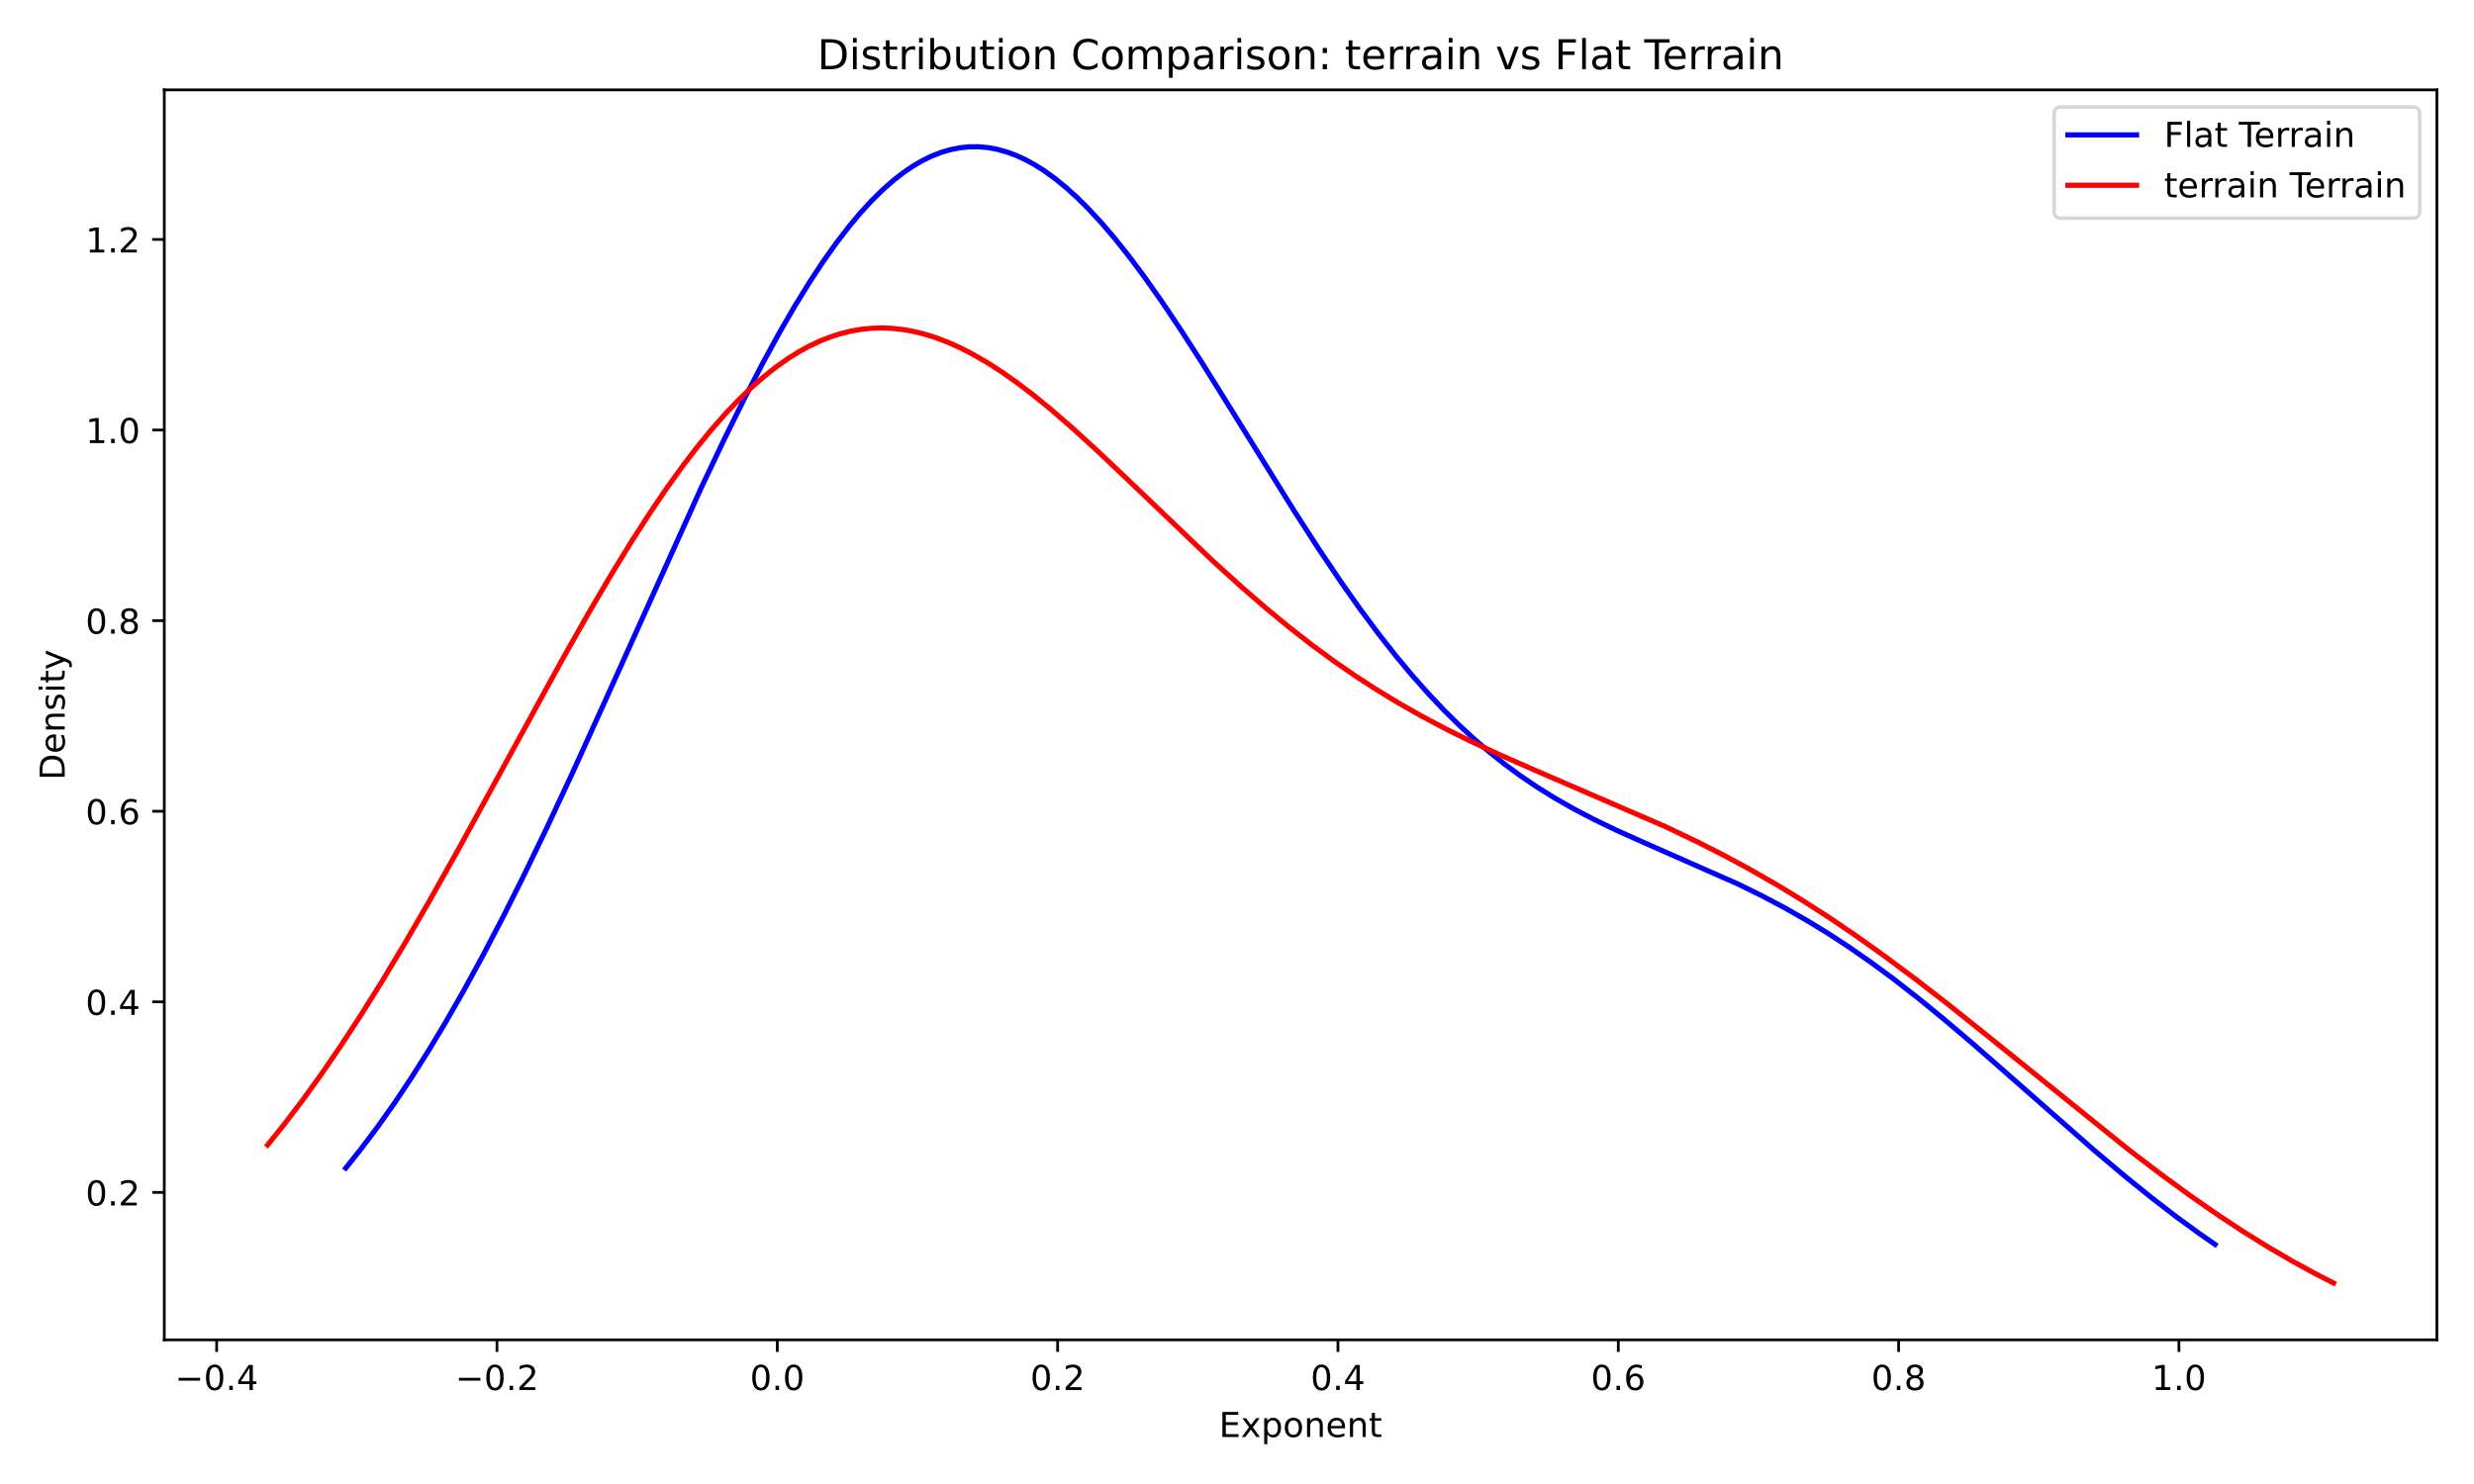
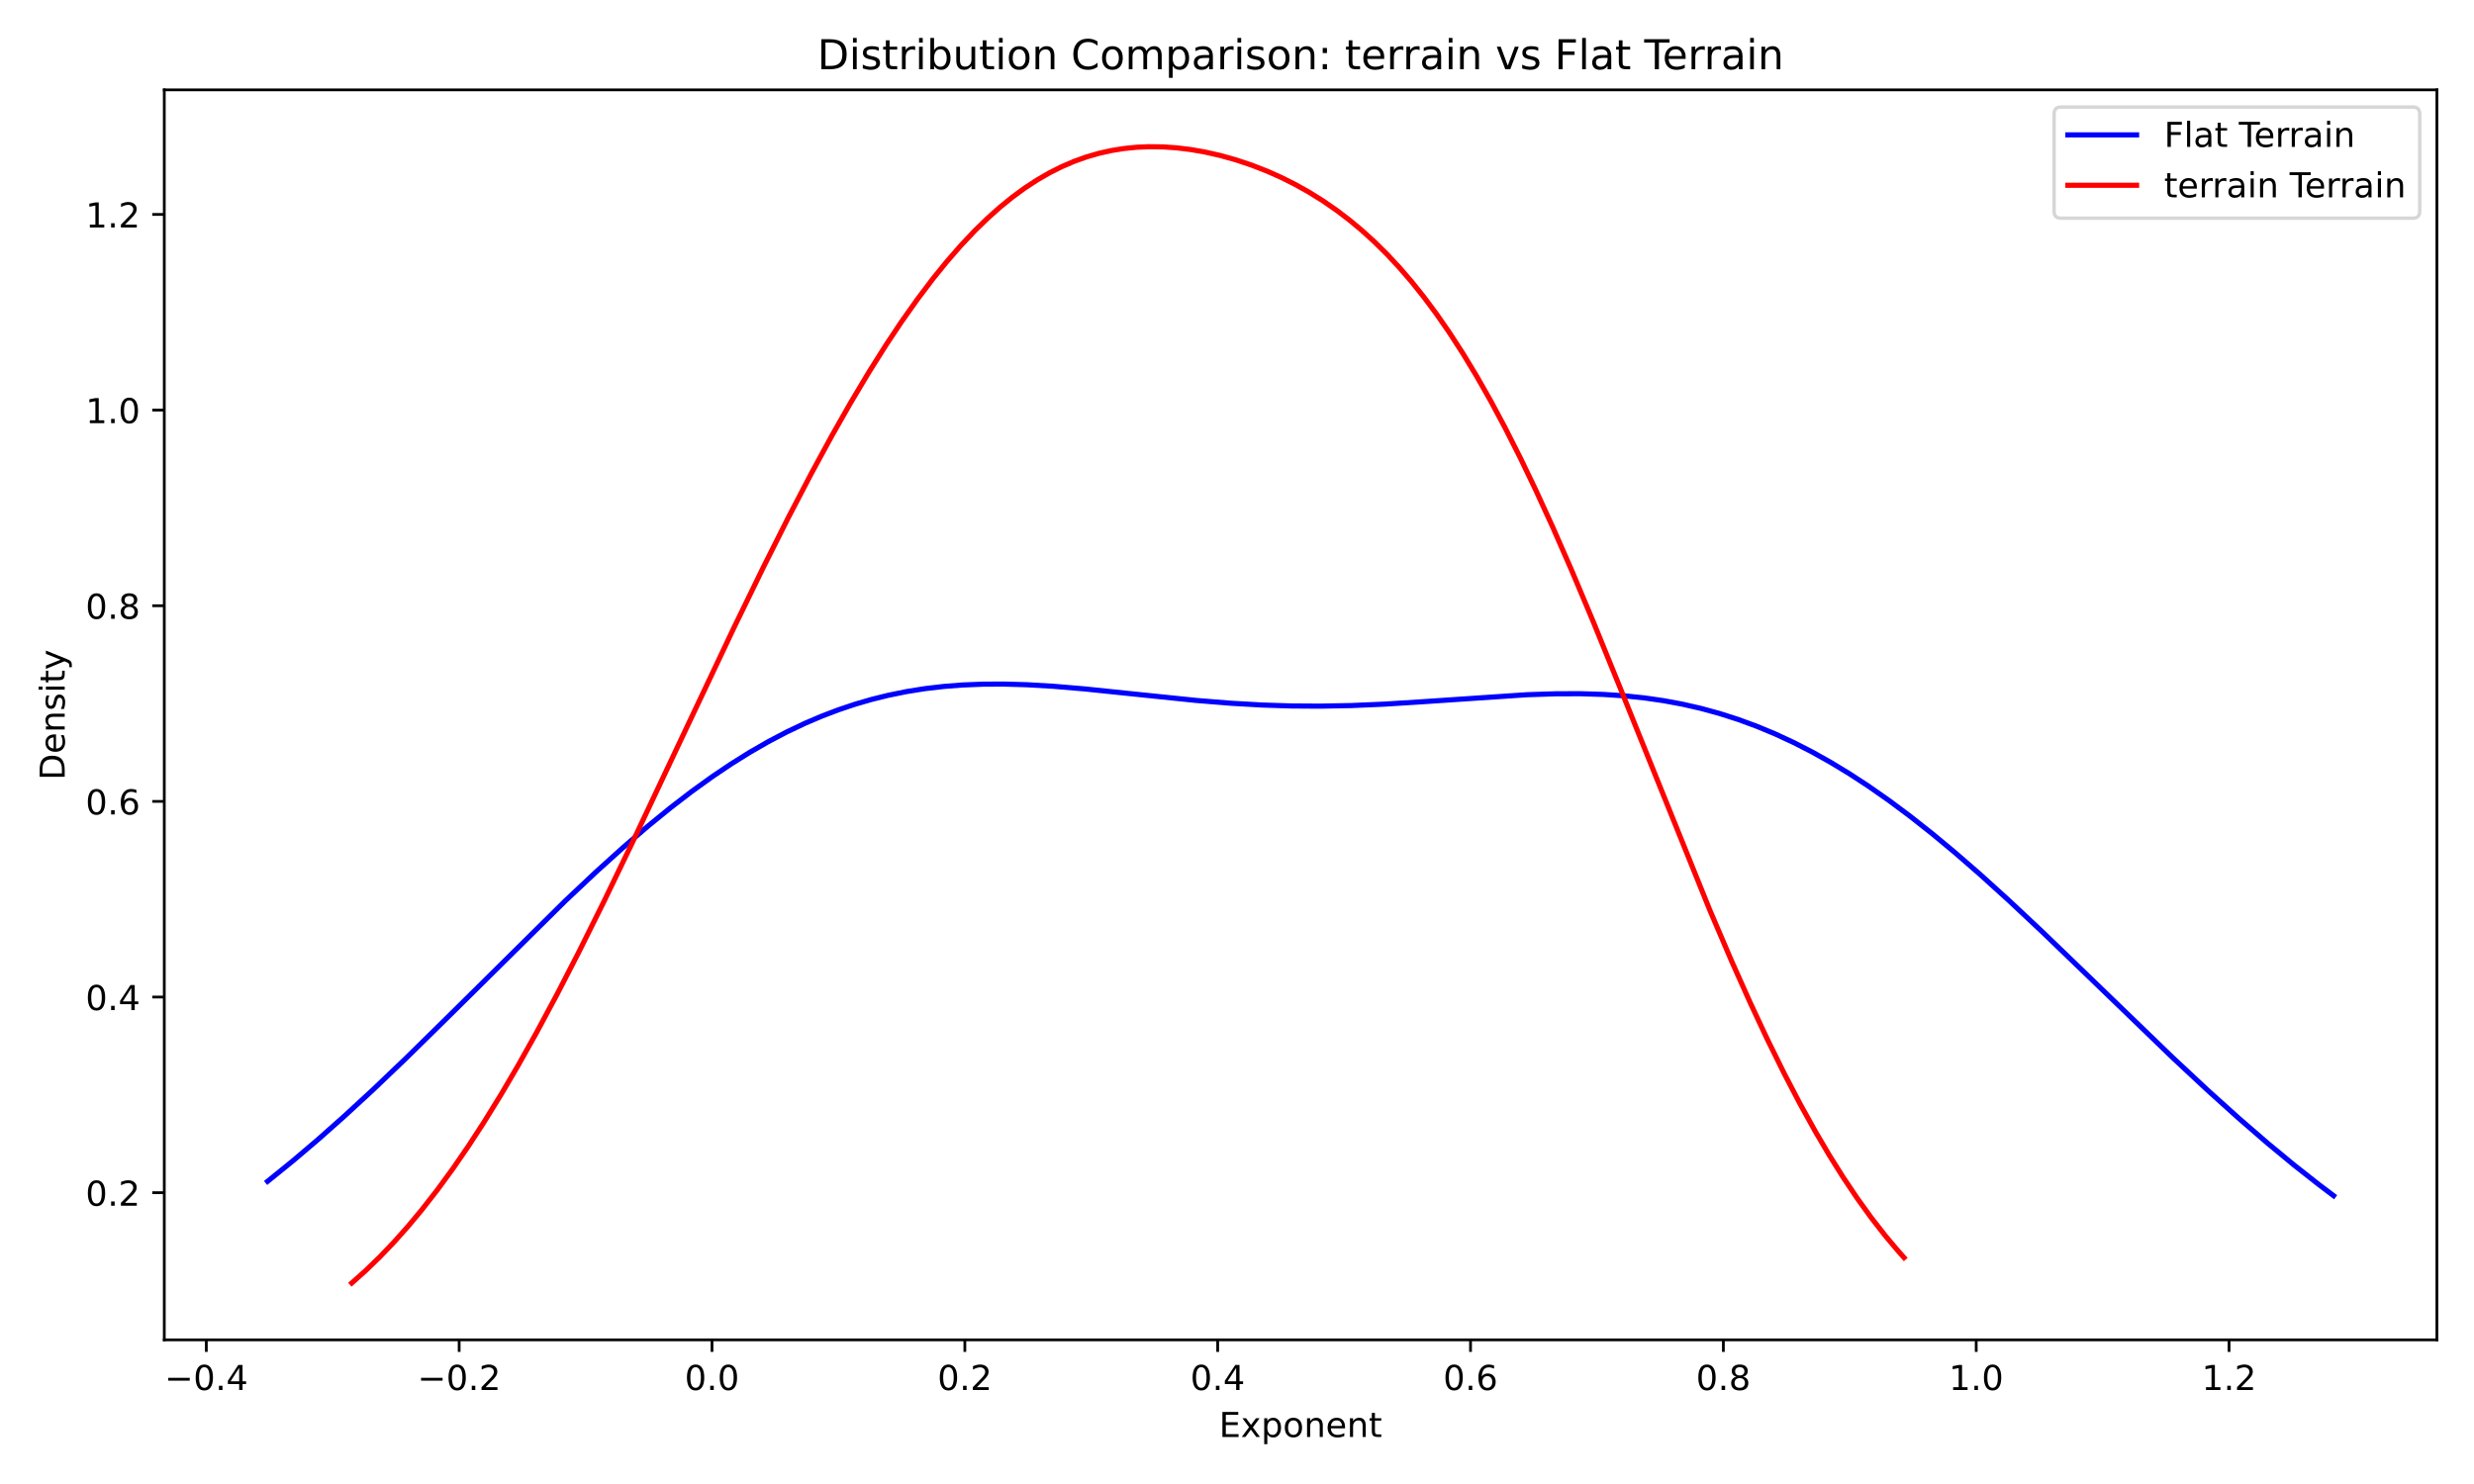
<svg xmlns="http://www.w3.org/2000/svg" xmlns:xlink="http://www.w3.org/1999/xlink" width="720pt" height="432pt" viewBox="0 0 720 432" version="1.1">
  <defs>
    <style type="text/css">*{stroke-linejoin: round; stroke-linecap: butt}</style>
  </defs>
  <g id="figure_1">
    <g id="patch_1">
      <path d="M 0 432  L 720 432  L 720 0  L 0 0  z " style="fill: #ffffff" />
    </g>
    <g id="axes_1">
      <g id="patch_2">
        <path d="M 47.81 390.04  L 709.2 390.04  L 709.2 26.16  L 47.81 26.16  z " style="fill: #ffffff" />
      </g>
      <g id="matplotlib.axis_1">
        <g id="xtick_1">
          <g id="line2d_1">
            <defs>
-               <path id="m0083221ec8" d="M 0 0  L 0 3.5  " style="stroke: #000000; stroke-width: 0.8" />
+               <path id="md94a592070" d="M 0 0  L 0 3.5  " style="stroke: #000000; stroke-width: 0.8" />
            </defs>
            <g>
-               <use xlink:href="#m0083221ec8" x="63.052" y="390.04" style="stroke: #000000; stroke-width: 0.8" />
+               <use xlink:href="#md94a592070" x="60.044" y="390.04" style="stroke: #000000; stroke-width: 0.8" />
            </g>
          </g>
          <g id="text_1">
-             <g transform="translate(50.91066 404.6384) scale(0.1 -0.1)">
+             <g transform="translate(47.90265 404.6384) scale(0.1 -0.1)">
              <defs>
                <path id="DejaVuSans-2212" d="M 678 2272  L 4684 2272  L 4684 1741  L 678 1741  L 678 2272  z " transform="scale(0.015625)" />
                <path id="DejaVuSans-30" d="M 2034 4250  Q 1547 4250 1301 3770  Q 1056 3291 1056 2328  Q 1056 1369 1301 889  Q 1547 409 2034 409  Q 2525 409 2770 889  Q 3016 1369 3016 2328  Q 3016 3291 2770 3770  Q 2525 4250 2034 4250  z M 2034 4750  Q 2819 4750 3233 4129  Q 3647 3509 3647 2328  Q 3647 1150 3233 529  Q 2819 -91 2034 -91  Q 1250 -91 836 529  Q 422 1150 422 2328  Q 422 3509 836 4129  Q 1250 4750 2034 4750  z " transform="scale(0.015625)" />
                <path id="DejaVuSans-2e" d="M 684 794  L 1344 794  L 1344 0  L 684 0  L 684 794  z " transform="scale(0.015625)" />
                <path id="DejaVuSans-34" d="M 2419 4116  L 825 1625  L 2419 1625  L 2419 4116  z M 2253 4666  L 3047 4666  L 3047 1625  L 3713 1625  L 3713 1100  L 3047 1100  L 3047 0  L 2419 0  L 2419 1100  L 313 1100  L 313 1709  L 2253 4666  z " transform="scale(0.015625)" />
              </defs>
              <use xlink:href="#DejaVuSans-2212" />
              <use xlink:href="#DejaVuSans-30" x="83.789" />
              <use xlink:href="#DejaVuSans-2e" x="147.412" />
              <use xlink:href="#DejaVuSans-34" x="179.199" />
            </g>
          </g>
        </g>
        <g id="xtick_2">
          <g id="line2d_2">
            <g>
-               <use xlink:href="#m0083221ec8" x="144.634" y="390.04" style="stroke: #000000; stroke-width: 0.8" />
+               <use xlink:href="#md94a592070" x="133.628" y="390.04" style="stroke: #000000; stroke-width: 0.8" />
            </g>
          </g>
          <g id="text_2">
-             <g transform="translate(132.4929 404.6384) scale(0.1 -0.1)">
+             <g transform="translate(121.4863 404.6384) scale(0.1 -0.1)">
              <defs>
                <path id="DejaVuSans-32" d="M 1228 531  L 3431 531  L 3431 0  L 469 0  L 469 531  Q 828 903 1448 1529  Q 2069 2156 2228 2338  Q 2531 2678 2651 2914  Q 2772 3150 2772 3378  Q 2772 3750 2511 3984  Q 2250 4219 1831 4219  Q 1534 4219 1204 4116  Q 875 4013 500 3803  L 500 4441  Q 881 4594 1212 4672  Q 1544 4750 1819 4750  Q 2544 4750 2975 4387  Q 3406 4025 3406 3419  Q 3406 3131 3298 2873  Q 3191 2616 2906 2266  Q 2828 2175 2409 1742  Q 1991 1309 1228 531  z " transform="scale(0.015625)" />
              </defs>
              <use xlink:href="#DejaVuSans-2212" />
              <use xlink:href="#DejaVuSans-30" x="83.789" />
              <use xlink:href="#DejaVuSans-2e" x="147.412" />
              <use xlink:href="#DejaVuSans-32" x="179.199" />
            </g>
          </g>
        </g>
        <g id="xtick_3">
          <g id="line2d_3">
            <g>
-               <use xlink:href="#m0083221ec8" x="226.217" y="390.04" style="stroke: #000000; stroke-width: 0.8" />
+               <use xlink:href="#md94a592070" x="207.211" y="390.04" style="stroke: #000000; stroke-width: 0.8" />
            </g>
          </g>
          <g id="text_3">
-             <g transform="translate(218.2649 404.6384) scale(0.1 -0.1)">
+             <g transform="translate(199.2597 404.6384) scale(0.1 -0.1)">
              <use xlink:href="#DejaVuSans-30" />
              <use xlink:href="#DejaVuSans-2e" x="63.623" />
              <use xlink:href="#DejaVuSans-30" x="95.41" />
            </g>
          </g>
        </g>
        <g id="xtick_4">
          <g id="line2d_4">
            <g>
-               <use xlink:href="#m0083221ec8" x="307.799" y="390.04" style="stroke: #000000; stroke-width: 0.8" />
+               <use xlink:href="#md94a592070" x="280.795" y="390.04" style="stroke: #000000; stroke-width: 0.8" />
            </g>
          </g>
          <g id="text_4">
-             <g transform="translate(299.8472 404.6384) scale(0.1 -0.1)">
+             <g transform="translate(272.8433 404.6384) scale(0.1 -0.1)">
              <use xlink:href="#DejaVuSans-30" />
              <use xlink:href="#DejaVuSans-2e" x="63.623" />
              <use xlink:href="#DejaVuSans-32" x="95.41" />
            </g>
          </g>
        </g>
        <g id="xtick_5">
          <g id="line2d_5">
            <g>
-               <use xlink:href="#m0083221ec8" x="389.381" y="390.04" style="stroke: #000000; stroke-width: 0.8" />
+               <use xlink:href="#md94a592070" x="354.379" y="390.04" style="stroke: #000000; stroke-width: 0.8" />
            </g>
          </g>
          <g id="text_5">
-             <g transform="translate(381.4294 404.6384) scale(0.1 -0.1)">
+             <g transform="translate(346.427 404.6384) scale(0.1 -0.1)">
              <use xlink:href="#DejaVuSans-30" />
              <use xlink:href="#DejaVuSans-2e" x="63.623" />
              <use xlink:href="#DejaVuSans-34" x="95.41" />
            </g>
          </g>
        </g>
        <g id="xtick_6">
          <g id="line2d_6">
            <g>
-               <use xlink:href="#m0083221ec8" x="470.963" y="390.04" style="stroke: #000000; stroke-width: 0.8" />
+               <use xlink:href="#md94a592070" x="427.962" y="390.04" style="stroke: #000000; stroke-width: 0.8" />
            </g>
          </g>
          <g id="text_6">
-             <g transform="translate(463.0116 404.6384) scale(0.1 -0.1)">
+             <g transform="translate(420.0106 404.6384) scale(0.1 -0.1)">
              <defs>
                <path id="DejaVuSans-36" d="M 2113 2584  Q 1688 2584 1439 2293  Q 1191 2003 1191 1497  Q 1191 994 1439 701  Q 1688 409 2113 409  Q 2538 409 2786 701  Q 3034 994 3034 1497  Q 3034 2003 2786 2293  Q 2538 2584 2113 2584  z M 3366 4563  L 3366 3988  Q 3128 4100 2886 4159  Q 2644 4219 2406 4219  Q 1781 4219 1451 3797  Q 1122 3375 1075 2522  Q 1259 2794 1537 2939  Q 1816 3084 2150 3084  Q 2853 3084 3261 2657  Q 3669 2231 3669 1497  Q 3669 778 3244 343  Q 2819 -91 2113 -91  Q 1303 -91 875 529  Q 447 1150 447 2328  Q 447 3434 972 4092  Q 1497 4750 2381 4750  Q 2619 4750 2861 4703  Q 3103 4656 3366 4563  z " transform="scale(0.015625)" />
              </defs>
              <use xlink:href="#DejaVuSans-30" />
              <use xlink:href="#DejaVuSans-2e" x="63.623" />
              <use xlink:href="#DejaVuSans-36" x="95.41" />
            </g>
          </g>
        </g>
        <g id="xtick_7">
          <g id="line2d_7">
            <g>
-               <use xlink:href="#m0083221ec8" x="552.545" y="390.04" style="stroke: #000000; stroke-width: 0.8" />
+               <use xlink:href="#md94a592070" x="501.546" y="390.04" style="stroke: #000000; stroke-width: 0.8" />
            </g>
          </g>
          <g id="text_7">
-             <g transform="translate(544.5938 404.6384) scale(0.1 -0.1)">
+             <g transform="translate(493.5942 404.6384) scale(0.1 -0.1)">
              <defs>
                <path id="DejaVuSans-38" d="M 2034 2216  Q 1584 2216 1326 1975  Q 1069 1734 1069 1313  Q 1069 891 1326 650  Q 1584 409 2034 409  Q 2484 409 2743 651  Q 3003 894 3003 1313  Q 3003 1734 2745 1975  Q 2488 2216 2034 2216  z M 1403 2484  Q 997 2584 770 2862  Q 544 3141 544 3541  Q 544 4100 942 4425  Q 1341 4750 2034 4750  Q 2731 4750 3128 4425  Q 3525 4100 3525 3541  Q 3525 3141 3298 2862  Q 3072 2584 2669 2484  Q 3125 2378 3379 2068  Q 3634 1759 3634 1313  Q 3634 634 3220 271  Q 2806 -91 2034 -91  Q 1263 -91 848 271  Q 434 634 434 1313  Q 434 1759 690 2068  Q 947 2378 1403 2484  z M 1172 3481  Q 1172 3119 1398 2916  Q 1625 2713 2034 2713  Q 2441 2713 2670 2916  Q 2900 3119 2900 3481  Q 2900 3844 2670 4047  Q 2441 4250 2034 4250  Q 1625 4250 1398 4047  Q 1172 3844 1172 3481  z " transform="scale(0.015625)" />
              </defs>
              <use xlink:href="#DejaVuSans-30" />
              <use xlink:href="#DejaVuSans-2e" x="63.623" />
              <use xlink:href="#DejaVuSans-38" x="95.41" />
            </g>
          </g>
        </g>
        <g id="xtick_8">
          <g id="line2d_8">
            <g>
-               <use xlink:href="#m0083221ec8" x="634.128" y="390.04" style="stroke: #000000; stroke-width: 0.8" />
+               <use xlink:href="#md94a592070" x="575.129" y="390.04" style="stroke: #000000; stroke-width: 0.8" />
            </g>
          </g>
          <g id="text_8">
-             <g transform="translate(626.1761 404.6384) scale(0.1 -0.1)">
+             <g transform="translate(567.1778 404.6384) scale(0.1 -0.1)">
              <defs>
                <path id="DejaVuSans-31" d="M 794 531  L 1825 531  L 1825 4091  L 703 3866  L 703 4441  L 1819 4666  L 2450 4666  L 2450 531  L 3481 531  L 3481 0  L 794 0  L 794 531  z " transform="scale(0.015625)" />
              </defs>
              <use xlink:href="#DejaVuSans-31" />
              <use xlink:href="#DejaVuSans-2e" x="63.623" />
              <use xlink:href="#DejaVuSans-30" x="95.41" />
            </g>
          </g>
        </g>
-         <g id="text_9">
+         <g id="xtick_9">
+           <g id="line2d_9">
+             <g>
+               <use xlink:href="#md94a592070" x="648.713" y="390.04" style="stroke: #000000; stroke-width: 0.8" />
+             </g>
+           </g>
+           <g id="text_9">
+             <g transform="translate(640.7614 404.6384) scale(0.1 -0.1)">
+               <use xlink:href="#DejaVuSans-31" />
+               <use xlink:href="#DejaVuSans-2e" x="63.623" />
+               <use xlink:href="#DejaVuSans-32" x="95.41" />
+             </g>
+           </g>
+         </g>
+         <g id="text_10">
          <g transform="translate(354.7784 418.3166) scale(0.1 -0.1)">
            <defs>
              <path id="DejaVuSans-45" d="M 628 4666  L 3578 4666  L 3578 4134  L 1259 4134  L 1259 2753  L 3481 2753  L 3481 2222  L 1259 2222  L 1259 531  L 3634 531  L 3634 0  L 628 0  L 628 4666  z " transform="scale(0.015625)" />
              <path id="DejaVuSans-78" d="M 3513 3500  L 2247 1797  L 3578 0  L 2900 0  L 1881 1375  L 863 0  L 184 0  L 1544 1831  L 300 3500  L 978 3500  L 1906 2253  L 2834 3500  L 3513 3500  z " transform="scale(0.015625)" />
              <path id="DejaVuSans-70" d="M 1159 525  L 1159 -1331  L 581 -1331  L 581 3500  L 1159 3500  L 1159 2969  Q 1341 3281 1617 3432  Q 1894 3584 2278 3584  Q 2916 3584 3314 3078  Q 3713 2572 3713 1747  Q 3713 922 3314 415  Q 2916 -91 2278 -91  Q 1894 -91 1617 61  Q 1341 213 1159 525  z M 3116 1747  Q 3116 2381 2855 2742  Q 2594 3103 2138 3103  Q 1681 3103 1420 2742  Q 1159 2381 1159 1747  Q 1159 1113 1420 752  Q 1681 391 2138 391  Q 2594 391 2855 752  Q 3116 1113 3116 1747  z " transform="scale(0.015625)" />
              <path id="DejaVuSans-6f" d="M 1959 3097  Q 1497 3097 1228 2736  Q 959 2375 959 1747  Q 959 1119 1226 758  Q 1494 397 1959 397  Q 2419 397 2687 759  Q 2956 1122 2956 1747  Q 2956 2369 2687 2733  Q 2419 3097 1959 3097  z M 1959 3584  Q 2709 3584 3137 3096  Q 3566 2609 3566 1747  Q 3566 888 3137 398  Q 2709 -91 1959 -91  Q 1206 -91 779 398  Q 353 888 353 1747  Q 353 2609 779 3096  Q 1206 3584 1959 3584  z " transform="scale(0.015625)" />
              <path id="DejaVuSans-6e" d="M 3513 2113  L 3513 0  L 2938 0  L 2938 2094  Q 2938 2591 2744 2837  Q 2550 3084 2163 3084  Q 1697 3084 1428 2787  Q 1159 2491 1159 1978  L 1159 0  L 581 0  L 581 3500  L 1159 3500  L 1159 2956  Q 1366 3272 1645 3428  Q 1925 3584 2291 3584  Q 2894 3584 3203 3211  Q 3513 2838 3513 2113  z " transform="scale(0.015625)" />
              <path id="DejaVuSans-65" d="M 3597 1894  L 3597 1613  L 953 1613  Q 991 1019 1311 708  Q 1631 397 2203 397  Q 2534 397 2845 478  Q 3156 559 3463 722  L 3463 178  Q 3153 47 2828 -22  Q 2503 -91 2169 -91  Q 1331 -91 842 396  Q 353 884 353 1716  Q 353 2575 817 3079  Q 1281 3584 2069 3584  Q 2775 3584 3186 3129  Q 3597 2675 3597 1894  z M 3022 2063  Q 3016 2534 2758 2815  Q 2500 3097 2075 3097  Q 1594 3097 1305 2825  Q 1016 2553 972 2059  L 3022 2063  z " transform="scale(0.015625)" />
              <path id="DejaVuSans-74" d="M 1172 4494  L 1172 3500  L 2356 3500  L 2356 3053  L 1172 3053  L 1172 1153  Q 1172 725 1289 603  Q 1406 481 1766 481  L 2356 481  L 2356 0  L 1766 0  Q 1100 0 847 248  Q 594 497 594 1153  L 594 3053  L 172 3053  L 172 3500  L 594 3500  L 594 4494  L 1172 4494  z " transform="scale(0.015625)" />
            </defs>
            <use xlink:href="#DejaVuSans-45" />
            <use xlink:href="#DejaVuSans-78" x="63.184" />
            <use xlink:href="#DejaVuSans-70" x="122.363" />
            <use xlink:href="#DejaVuSans-6f" x="185.84" />
            <use xlink:href="#DejaVuSans-6e" x="247.021" />
            <use xlink:href="#DejaVuSans-65" x="310.4" />
            <use xlink:href="#DejaVuSans-6e" x="371.924" />
            <use xlink:href="#DejaVuSans-74" x="435.303" />
          </g>
        </g>
      </g>
      <g id="matplotlib.axis_2">
        <g id="ytick_1">
-           <g id="line2d_9">
+           <g id="line2d_10">
            <defs>
-               <path id="m9712a3c4c3" d="M 0 0  L -3.5 0  " style="stroke: #000000; stroke-width: 0.8" />
+               <path id="mfa60275d0d" d="M 0 0  L -3.5 0  " style="stroke: #000000; stroke-width: 0.8" />
            </defs>
            <g>
-               <use xlink:href="#m9712a3c4c3" x="47.81" y="347.121" style="stroke: #000000; stroke-width: 0.8" />
-             </g>
-           </g>
-           <g id="text_10">
-             <g transform="translate(24.90687 350.9201) scale(0.1 -0.1)">
+               <use xlink:href="#mfa60275d0d" x="47.81" y="347.199" style="stroke: #000000; stroke-width: 0.8" />
+             </g>
+           </g>
+           <g id="text_11">
+             <g transform="translate(24.90687 350.9979) scale(0.1 -0.1)">
              <use xlink:href="#DejaVuSans-30" />
              <use xlink:href="#DejaVuSans-2e" x="63.623" />
              <use xlink:href="#DejaVuSans-32" x="95.41" />
            </g>
          </g>
        </g>
        <g id="ytick_2">
-           <g id="line2d_10">
-             <g>
-               <use xlink:href="#m9712a3c4c3" x="47.81" y="291.638" style="stroke: #000000; stroke-width: 0.8" />
-             </g>
-           </g>
-           <g id="text_11">
-             <g transform="translate(24.90687 295.4368) scale(0.1 -0.1)">
+           <g id="line2d_11">
+             <g>
+               <use xlink:href="#mfa60275d0d" x="47.81" y="290.244" style="stroke: #000000; stroke-width: 0.8" />
+             </g>
+           </g>
+           <g id="text_12">
+             <g transform="translate(24.90687 294.043) scale(0.1 -0.1)">
              <use xlink:href="#DejaVuSans-30" />
              <use xlink:href="#DejaVuSans-2e" x="63.623" />
              <use xlink:href="#DejaVuSans-34" x="95.41" />
            </g>
          </g>
        </g>
        <g id="ytick_3">
-           <g id="line2d_11">
-             <g>
-               <use xlink:href="#m9712a3c4c3" x="47.81" y="236.154" style="stroke: #000000; stroke-width: 0.8" />
-             </g>
-           </g>
-           <g id="text_12">
-             <g transform="translate(24.90687 239.9534) scale(0.1 -0.1)">
+           <g id="line2d_12">
+             <g>
+               <use xlink:href="#mfa60275d0d" x="47.81" y="233.289" style="stroke: #000000; stroke-width: 0.8" />
+             </g>
+           </g>
+           <g id="text_13">
+             <g transform="translate(24.90687 237.0881) scale(0.1 -0.1)">
              <use xlink:href="#DejaVuSans-30" />
              <use xlink:href="#DejaVuSans-2e" x="63.623" />
              <use xlink:href="#DejaVuSans-36" x="95.41" />
            </g>
          </g>
        </g>
        <g id="ytick_4">
-           <g id="line2d_12">
-             <g>
-               <use xlink:href="#m9712a3c4c3" x="47.81" y="180.671" style="stroke: #000000; stroke-width: 0.8" />
-             </g>
-           </g>
-           <g id="text_13">
-             <g transform="translate(24.90687 184.4701) scale(0.1 -0.1)">
+           <g id="line2d_13">
+             <g>
+               <use xlink:href="#mfa60275d0d" x="47.81" y="176.334" style="stroke: #000000; stroke-width: 0.8" />
+             </g>
+           </g>
+           <g id="text_14">
+             <g transform="translate(24.90687 180.1332) scale(0.1 -0.1)">
              <use xlink:href="#DejaVuSans-30" />
              <use xlink:href="#DejaVuSans-2e" x="63.623" />
              <use xlink:href="#DejaVuSans-38" x="95.41" />
            </g>
          </g>
        </g>
        <g id="ytick_5">
-           <g id="line2d_13">
-             <g>
-               <use xlink:href="#m9712a3c4c3" x="47.81" y="125.188" style="stroke: #000000; stroke-width: 0.8" />
-             </g>
-           </g>
-           <g id="text_14">
-             <g transform="translate(24.90687 128.9868) scale(0.1 -0.1)">
+           <g id="line2d_14">
+             <g>
+               <use xlink:href="#mfa60275d0d" x="47.81" y="119.379" style="stroke: #000000; stroke-width: 0.8" />
+             </g>
+           </g>
+           <g id="text_15">
+             <g transform="translate(24.90687 123.1783) scale(0.1 -0.1)">
              <use xlink:href="#DejaVuSans-31" />
              <use xlink:href="#DejaVuSans-2e" x="63.623" />
              <use xlink:href="#DejaVuSans-30" x="95.41" />
            </g>
          </g>
        </g>
        <g id="ytick_6">
-           <g id="line2d_14">
-             <g>
-               <use xlink:href="#m9712a3c4c3" x="47.81" y="69.704" style="stroke: #000000; stroke-width: 0.8" />
-             </g>
-           </g>
-           <g id="text_15">
-             <g transform="translate(24.90687 73.50344) scale(0.1 -0.1)">
+           <g id="line2d_15">
+             <g>
+               <use xlink:href="#mfa60275d0d" x="47.81" y="62.424" style="stroke: #000000; stroke-width: 0.8" />
+             </g>
+           </g>
+           <g id="text_16">
+             <g transform="translate(24.90687 66.22342) scale(0.1 -0.1)">
              <use xlink:href="#DejaVuSans-31" />
              <use xlink:href="#DejaVuSans-2e" x="63.623" />
              <use xlink:href="#DejaVuSans-32" x="95.41" />
            </g>
          </g>
        </g>
-         <g id="text_16">
+         <g id="text_17">
          <g transform="translate(18.82719 227.1086) rotate(-90) scale(0.1 -0.1)">
            <defs>
              <path id="DejaVuSans-44" d="M 1259 4147  L 1259 519  L 2022 519  Q 2988 519 3436 956  Q 3884 1394 3884 2338  Q 3884 3275 3436 3711  Q 2988 4147 2022 4147  L 1259 4147  z M 628 4666  L 1925 4666  Q 3281 4666 3915 4102  Q 4550 3538 4550 2338  Q 4550 1131 3912 565  Q 3275 0 1925 0  L 628 0  L 628 4666  z " transform="scale(0.015625)" />
              <path id="DejaVuSans-73" d="M 2834 3397  L 2834 2853  Q 2591 2978 2328 3040  Q 2066 3103 1784 3103  Q 1356 3103 1142 2972  Q 928 2841 928 2578  Q 928 2378 1081 2264  Q 1234 2150 1697 2047  L 1894 2003  Q 2506 1872 2764 1633  Q 3022 1394 3022 966  Q 3022 478 2636 193  Q 2250 -91 1575 -91  Q 1294 -91 989 -36  Q 684 19 347 128  L 347 722  Q 666 556 975 473  Q 1284 391 1588 391  Q 1994 391 2212 530  Q 2431 669 2431 922  Q 2431 1156 2273 1281  Q 2116 1406 1581 1522  L 1381 1569  Q 847 1681 609 1914  Q 372 2147 372 2553  Q 372 3047 722 3315  Q 1072 3584 1716 3584  Q 2034 3584 2315 3537  Q 2597 3491 2834 3397  z " transform="scale(0.015625)" />
              <path id="DejaVuSans-69" d="M 603 3500  L 1178 3500  L 1178 0  L 603 0  L 603 3500  z M 603 4863  L 1178 4863  L 1178 4134  L 603 4134  L 603 4863  z " transform="scale(0.015625)" />
              <path id="DejaVuSans-79" d="M 2059 -325  Q 1816 -950 1584 -1140  Q 1353 -1331 966 -1331  L 506 -1331  L 506 -850  L 844 -850  Q 1081 -850 1212 -737  Q 1344 -625 1503 -206  L 1606 56  L 191 3500  L 800 3500  L 1894 763  L 2988 3500  L 3597 3500  L 2059 -325  z " transform="scale(0.015625)" />
            </defs>
            <use xlink:href="#DejaVuSans-44" />
            <use xlink:href="#DejaVuSans-65" x="77.002" />
            <use xlink:href="#DejaVuSans-6e" x="138.525" />
            <use xlink:href="#DejaVuSans-73" x="201.904" />
            <use xlink:href="#DejaVuSans-69" x="254.004" />
            <use xlink:href="#DejaVuSans-74" x="281.787" />
            <use xlink:href="#DejaVuSans-79" x="320.996" />
          </g>
        </g>
      </g>
-       <g id="line2d_15">
-         <path d="M 100.618 340.023  L 104.974 334.575  L 109.876 328.062  L 114.777 321.14  L 119.678 313.808  L 124.579 306.069  L 129.481 297.928  L 134.926 288.426  L 140.372 278.46  L 146.363 266.995  L 152.353 255.043  L 158.888 241.514  L 166.512 225.189  L 175.77 204.794  L 204.089 141.963  L 210.624 128.187  L 216.614 116.066  L 222.06 105.565  L 226.961 96.606  L 231.318 89.085  L 235.674 82.019  L 239.487 76.239  L 243.299 70.86  L 247.111 65.903  L 250.378 62.004  L 253.646 58.442  L 256.913 55.225  L 260.181 52.362  L 262.904 50.253  L 265.627 48.398  L 268.35 46.802  L 271.072 45.466  L 273.795 44.392  L 276.518 43.581  L 279.241 43.032  L 281.964 42.746  L 284.687 42.721  L 287.41 42.956  L 290.133 43.447  L 292.856 44.191  L 295.579 45.184  L 298.302 46.422  L 301.025 47.898  L 303.748 49.608  L 307.015 51.957  L 310.283 54.62  L 313.55 57.582  L 316.818 60.829  L 320.63 64.955  L 324.442 69.421  L 328.798 74.903  L 333.155 80.748  L 338.056 87.699  L 343.502 95.81  L 350.037 105.957  L 359.295 120.807  L 376.722 148.863  L 383.801 159.821  L 390.336 169.521  L 395.782 177.231  L 401.228 184.556  L 406.129 190.793  L 411.031 196.676  L 415.932 202.194  L 420.289 206.788  L 424.645 211.092  L 429.002 215.11  L 433.359 218.85  L 437.715 222.323  L 442.616 225.93  L 447.518 229.242  L 452.419 232.286  L 457.865 235.391  L 463.855 238.523  L 470.39 241.673  L 478.559 245.342  L 505.788 257.343  L 512.868 260.824  L 519.403 264.28  L 525.938 268.001  L 531.928 271.662  L 537.919 275.568  L 544.454 280.107  L 550.989 284.923  L 558.068 290.429  L 565.692 296.649  L 574.406 304.052  L 586.387 314.558  L 609.259 334.679  L 618.517 342.484  L 626.141 348.642  L 633.221 354.094  L 639.756 358.867  L 644.657 362.272  L 644.657 362.272  " clip-path="url(#pad983dfee6)" style="fill: none; stroke: #0000ff; stroke-width: 1.5; stroke-linecap: square" />
-       </g>
      <g id="line2d_16">
-         <path d="M 77.873 333.317  L 82.688 327.325  L 88.105 320.207  L 93.522 312.695  L 98.938 304.804  L 104.957 295.611  L 110.976 286.001  L 117.596 274.993  L 124.819 262.534  L 133.245 247.526  L 144.68 226.644  L 163.338 192.532  L 171.162 178.702  L 177.783 167.425  L 183.802 157.61  L 189.218 149.202  L 194.033 142.115  L 198.848 135.431  L 203.061 129.938  L 207.274 124.802  L 211.487 120.041  L 215.099 116.271  L 218.71 112.798  L 222.321 109.631  L 225.932 106.776  L 229.543 104.238  L 232.553 102.368  L 235.562 100.723  L 238.571 99.304  L 241.581 98.109  L 244.59 97.14  L 247.599 96.393  L 250.609 95.867  L 253.618 95.56  L 256.627 95.468  L 259.637 95.586  L 262.646 95.911  L 265.655 96.436  L 268.665 97.157  L 272.276 98.27  L 275.887 99.642  L 279.498 101.262  L 283.109 103.115  L 287.322 105.552  L 291.535 108.264  L 295.748 111.225  L 300.563 114.881  L 305.98 119.297  L 311.999 124.514  L 319.221 131.104  L 328.249 139.667  L 352.926 163.253  L 361.352 170.899  L 368.574 177.152  L 375.195 182.603  L 381.815 187.762  L 388.436 192.62  L 394.454 196.771  L 400.473 200.676  L 407.094 204.698  L 413.714 208.454  L 420.937 212.278  L 428.159 215.854  L 436.585 219.772  L 446.817 224.269  L 484.734 240.658  L 493.762 244.966  L 501.586 248.936  L 509.411 253.157  L 517.235 257.647  L 524.457 262.04  L 532.282 267.07  L 540.106 272.374  L 548.532 278.374  L 557.56 285.101  L 567.19 292.561  L 579.227 302.188  L 619.552 334.728  L 629.182 342.06  L 637.608 348.202  L 645.432 353.635  L 652.655 358.395  L 659.877 362.891  L 667.1 367.109  L 673.72 370.724  L 679.137 373.5  L 679.137 373.5  " clip-path="url(#pad983dfee6)" style="fill: none; stroke: #ff0000; stroke-width: 1.5; stroke-linecap: square" />
+         <path d="M 77.873 343.894  L 85.096 338.05  L 92.318 331.921  L 100.142 324.988  L 108.568 317.218  L 118.198 308.021  L 130.235 296.184  L 164.542 262.222  L 173.57 253.724  L 181.394 246.663  L 188.616 240.453  L 195.237 235.061  L 201.256 230.436  L 207.274 226.097  L 212.691 222.451  L 218.108 219.063  L 223.525 215.94  L 228.941 213.091  L 234.358 210.519  L 239.173 208.467  L 243.988 206.634  L 248.803 205.018  L 253.618 203.615  L 258.433 202.421  L 263.85 201.317  L 269.266 200.456  L 274.683 199.824  L 280.1 199.404  L 286.119 199.164  L 292.137 199.139  L 298.758 199.325  L 306.582 199.781  L 315.61 200.543  L 328.851 201.914  L 348.111 203.9  L 358.343 204.727  L 367.37 205.24  L 375.797 205.508  L 384.223 205.562  L 393.251 205.392  L 402.881 204.979  L 414.316 204.26  L 444.409 202.235  L 452.835 201.964  L 460.058 201.948  L 466.678 202.154  L 472.697 202.555  L 478.716 203.186  L 484.132 203.97  L 489.549 204.972  L 494.966 206.207  L 500.383 207.686  L 505.8 209.417  L 511.216 211.406  L 516.633 213.657  L 522.05 216.173  L 527.467 218.951  L 532.884 221.989  L 538.3 225.281  L 543.717 228.818  L 549.736 233.025  L 555.754 237.506  L 562.375 242.727  L 568.995 248.227  L 576.218 254.506  L 584.644 262.14  L 594.274 271.175  L 607.515 283.933  L 632.191 307.764  L 642.423 317.319  L 651.451 325.456  L 659.877 332.746  L 667.701 339.211  L 674.924 344.895  L 679.137 348.077  L 679.137 348.077  " clip-path="url(#pe5c333995b)" style="fill: none; stroke: #0000ff; stroke-width: 1.5; stroke-linecap: square" />
+       </g>
+       <g id="line2d_17">
+         <path d="M 102.369 373.5  L 106.439 369.859  L 110.509 365.918  L 114.579 361.669  L 118.649 357.107  L 122.719 352.227  L 127.241 346.433  L 131.763 340.249  L 136.285 333.68  L 140.807 326.735  L 145.782 318.678  L 150.756 310.205  L 156.183 300.52  L 162.061 289.554  L 168.392 277.262  L 175.628 262.705  L 184.22 244.89  L 196.882 218.06  L 213.614 182.682  L 222.206 165.026  L 229.441 150.627  L 236.224 137.627  L 242.103 126.823  L 247.529 117.282  L 252.956 108.199  L 257.93 100.312  L 262.452 93.529  L 266.975 87.137  L 271.497 81.153  L 275.567 76.13  L 279.636 71.459  L 283.706 67.148  L 287.324 63.623  L 290.942 60.386  L 294.559 57.441  L 298.177 54.783  L 301.795 52.411  L 305.413 50.32  L 309.03 48.504  L 312.648 46.954  L 316.266 45.662  L 319.883 44.619  L 323.501 43.813  L 327.119 43.234  L 330.736 42.87  L 334.354 42.71  L 338.424 42.76  L 342.494 43.041  L 346.564 43.539  L 350.634 44.247  L 355.156 45.269  L 359.678 46.535  L 364.2 48.046  L 368.722 49.807  L 372.792 51.617  L 376.862 53.651  L 380.932 55.927  L 385.002 58.462  L 389.072 61.277  L 392.689 64.033  L 396.307 67.043  L 399.925 70.326  L 403.543 73.897  L 407.16 77.771  L 410.778 81.962  L 414.396 86.483  L 418.013 91.344  L 421.631 96.551  L 425.701 102.83  L 429.771 109.555  L 433.841 116.722  L 437.911 124.323  L 442.433 133.256  L 446.955 142.674  L 451.929 153.547  L 457.356 165.951  L 463.687 181.011  L 471.374 199.911  L 497.603 264.951  L 503.934 279.754  L 509.36 291.903  L 514.334 302.53  L 519.309 312.618  L 523.831 321.286  L 528.353 329.453  L 532.423 336.363  L 536.493 342.849  L 540.563 348.91  L 544.633 354.547  L 548.703 359.767  L 552.32 364.065  L 554.129 366.096  L 554.129 366.096  " clip-path="url(#pe5c333995b)" style="fill: none; stroke: #ff0000; stroke-width: 1.5; stroke-linecap: square" />
      </g>
      <g id="patch_3">
        <path d="M 47.81 390.04  L 47.81 26.16  " style="fill: none; stroke: #000000; stroke-width: 0.8; stroke-linejoin: miter; stroke-linecap: square" />
      </g>
      <g id="patch_4">
        <path d="M 709.2 390.04  L 709.2 26.16  " style="fill: none; stroke: #000000; stroke-width: 0.8; stroke-linejoin: miter; stroke-linecap: square" />
      </g>
      <g id="patch_5">
        <path d="M 47.81 390.04  L 709.2 390.04  " style="fill: none; stroke: #000000; stroke-width: 0.8; stroke-linejoin: miter; stroke-linecap: square" />
      </g>
      <g id="patch_6">
        <path d="M 47.81 26.16  L 709.2 26.16  " style="fill: none; stroke: #000000; stroke-width: 0.8; stroke-linejoin: miter; stroke-linecap: square" />
      </g>
-       <g id="text_17">
+       <g id="text_18">
        <g transform="translate(237.8697 20.16) scale(0.12 -0.12)">
          <defs>
            <path id="DejaVuSans-72" d="M 2631 2963  Q 2534 3019 2420 3045  Q 2306 3072 2169 3072  Q 1681 3072 1420 2755  Q 1159 2438 1159 1844  L 1159 0  L 581 0  L 581 3500  L 1159 3500  L 1159 2956  Q 1341 3275 1631 3429  Q 1922 3584 2338 3584  Q 2397 3584 2469 3576  Q 2541 3569 2628 3553  L 2631 2963  z " transform="scale(0.015625)" />
            <path id="DejaVuSans-62" d="M 3116 1747  Q 3116 2381 2855 2742  Q 2594 3103 2138 3103  Q 1681 3103 1420 2742  Q 1159 2381 1159 1747  Q 1159 1113 1420 752  Q 1681 391 2138 391  Q 2594 391 2855 752  Q 3116 1113 3116 1747  z M 1159 2969  Q 1341 3281 1617 3432  Q 1894 3584 2278 3584  Q 2916 3584 3314 3078  Q 3713 2572 3713 1747  Q 3713 922 3314 415  Q 2916 -91 2278 -91  Q 1894 -91 1617 61  Q 1341 213 1159 525  L 1159 0  L 581 0  L 581 4863  L 1159 4863  L 1159 2969  z " transform="scale(0.015625)" />
            <path id="DejaVuSans-75" d="M 544 1381  L 544 3500  L 1119 3500  L 1119 1403  Q 1119 906 1312 657  Q 1506 409 1894 409  Q 2359 409 2629 706  Q 2900 1003 2900 1516  L 2900 3500  L 3475 3500  L 3475 0  L 2900 0  L 2900 538  Q 2691 219 2414 64  Q 2138 -91 1772 -91  Q 1169 -91 856 284  Q 544 659 544 1381  z M 1991 3584  L 1991 3584  z " transform="scale(0.015625)" />
            <path id="DejaVuSans-20" transform="scale(0.015625)" />
            <path id="DejaVuSans-43" d="M 4122 4306  L 4122 3641  Q 3803 3938 3442 4084  Q 3081 4231 2675 4231  Q 1875 4231 1450 3742  Q 1025 3253 1025 2328  Q 1025 1406 1450 917  Q 1875 428 2675 428  Q 3081 428 3442 575  Q 3803 722 4122 1019  L 4122 359  Q 3791 134 3420 21  Q 3050 -91 2638 -91  Q 1578 -91 968 557  Q 359 1206 359 2328  Q 359 3453 968 4101  Q 1578 4750 2638 4750  Q 3056 4750 3426 4639  Q 3797 4528 4122 4306  z " transform="scale(0.015625)" />
            <path id="DejaVuSans-6d" d="M 3328 2828  Q 3544 3216 3844 3400  Q 4144 3584 4550 3584  Q 5097 3584 5394 3201  Q 5691 2819 5691 2113  L 5691 0  L 5113 0  L 5113 2094  Q 5113 2597 4934 2840  Q 4756 3084 4391 3084  Q 3944 3084 3684 2787  Q 3425 2491 3425 1978  L 3425 0  L 2847 0  L 2847 2094  Q 2847 2600 2669 2842  Q 2491 3084 2119 3084  Q 1678 3084 1418 2786  Q 1159 2488 1159 1978  L 1159 0  L 581 0  L 581 3500  L 1159 3500  L 1159 2956  Q 1356 3278 1631 3431  Q 1906 3584 2284 3584  Q 2666 3584 2933 3390  Q 3200 3197 3328 2828  z " transform="scale(0.015625)" />
            <path id="DejaVuSans-61" d="M 2194 1759  Q 1497 1759 1228 1600  Q 959 1441 959 1056  Q 959 750 1161 570  Q 1363 391 1709 391  Q 2188 391 2477 730  Q 2766 1069 2766 1631  L 2766 1759  L 2194 1759  z M 3341 1997  L 3341 0  L 2766 0  L 2766 531  Q 2569 213 2275 61  Q 1981 -91 1556 -91  Q 1019 -91 701 211  Q 384 513 384 1019  Q 384 1609 779 1909  Q 1175 2209 1959 2209  L 2766 2209  L 2766 2266  Q 2766 2663 2505 2880  Q 2244 3097 1772 3097  Q 1472 3097 1187 3025  Q 903 2953 641 2809  L 641 3341  Q 956 3463 1253 3523  Q 1550 3584 1831 3584  Q 2591 3584 2966 3190  Q 3341 2797 3341 1997  z " transform="scale(0.015625)" />
            <path id="DejaVuSans-3a" d="M 750 794  L 1409 794  L 1409 0  L 750 0  L 750 794  z M 750 3309  L 1409 3309  L 1409 2516  L 750 2516  L 750 3309  z " transform="scale(0.015625)" />
            <path id="DejaVuSans-76" d="M 191 3500  L 800 3500  L 1894 563  L 2988 3500  L 3597 3500  L 2284 0  L 1503 0  L 191 3500  z " transform="scale(0.015625)" />
            <path id="DejaVuSans-46" d="M 628 4666  L 3309 4666  L 3309 4134  L 1259 4134  L 1259 2759  L 3109 2759  L 3109 2228  L 1259 2228  L 1259 0  L 628 0  L 628 4666  z " transform="scale(0.015625)" />
            <path id="DejaVuSans-6c" d="M 603 4863  L 1178 4863  L 1178 0  L 603 0  L 603 4863  z " transform="scale(0.015625)" />
            <path id="DejaVuSans-54" d="M -19 4666  L 3928 4666  L 3928 4134  L 2272 4134  L 2272 0  L 1638 0  L 1638 4134  L -19 4134  L -19 4666  z " transform="scale(0.015625)" />
          </defs>
          <use xlink:href="#DejaVuSans-44" />
          <use xlink:href="#DejaVuSans-69" x="77.002" />
          <use xlink:href="#DejaVuSans-73" x="104.785" />
          <use xlink:href="#DejaVuSans-74" x="156.885" />
          <use xlink:href="#DejaVuSans-72" x="196.094" />
          <use xlink:href="#DejaVuSans-69" x="237.207" />
          <use xlink:href="#DejaVuSans-62" x="264.99" />
          <use xlink:href="#DejaVuSans-75" x="328.467" />
          <use xlink:href="#DejaVuSans-74" x="391.846" />
          <use xlink:href="#DejaVuSans-69" x="431.055" />
          <use xlink:href="#DejaVuSans-6f" x="458.838" />
          <use xlink:href="#DejaVuSans-6e" x="520.02" />
          <use xlink:href="#DejaVuSans-20" x="583.398" />
          <use xlink:href="#DejaVuSans-43" x="615.186" />
          <use xlink:href="#DejaVuSans-6f" x="685.01" />
          <use xlink:href="#DejaVuSans-6d" x="746.191" />
          <use xlink:href="#DejaVuSans-70" x="843.604" />
          <use xlink:href="#DejaVuSans-61" x="907.08" />
          <use xlink:href="#DejaVuSans-72" x="968.359" />
          <use xlink:href="#DejaVuSans-69" x="1009.473" />
          <use xlink:href="#DejaVuSans-73" x="1037.256" />
          <use xlink:href="#DejaVuSans-6f" x="1089.355" />
          <use xlink:href="#DejaVuSans-6e" x="1150.537" />
          <use xlink:href="#DejaVuSans-3a" x="1213.916" />
          <use xlink:href="#DejaVuSans-20" x="1247.607" />
          <use xlink:href="#DejaVuSans-74" x="1279.395" />
          <use xlink:href="#DejaVuSans-65" x="1318.604" />
          <use xlink:href="#DejaVuSans-72" x="1380.127" />
          <use xlink:href="#DejaVuSans-72" x="1419.49" />
          <use xlink:href="#DejaVuSans-61" x="1460.604" />
          <use xlink:href="#DejaVuSans-69" x="1521.883" />
          <use xlink:href="#DejaVuSans-6e" x="1549.666" />
          <use xlink:href="#DejaVuSans-20" x="1613.045" />
          <use xlink:href="#DejaVuSans-76" x="1644.832" />
          <use xlink:href="#DejaVuSans-73" x="1704.012" />
          <use xlink:href="#DejaVuSans-20" x="1756.111" />
          <use xlink:href="#DejaVuSans-46" x="1787.898" />
          <use xlink:href="#DejaVuSans-6c" x="1845.418" />
          <use xlink:href="#DejaVuSans-61" x="1873.201" />
          <use xlink:href="#DejaVuSans-74" x="1934.48" />
          <use xlink:href="#DejaVuSans-20" x="1973.689" />
          <use xlink:href="#DejaVuSans-54" x="2005.477" />
          <use xlink:href="#DejaVuSans-65" x="2049.561" />
          <use xlink:href="#DejaVuSans-72" x="2111.084" />
          <use xlink:href="#DejaVuSans-72" x="2150.447" />
          <use xlink:href="#DejaVuSans-61" x="2191.561" />
          <use xlink:href="#DejaVuSans-69" x="2252.84" />
          <use xlink:href="#DejaVuSans-6e" x="2280.623" />
        </g>
      </g>
      <g id="legend_1">
        <g id="patch_7">
          <path d="M 599.806 63.516  L 702.2 63.516  Q 704.2 63.516 704.2 61.516  L 704.2 33.16  Q 704.2 31.16 702.2 31.16  L 599.806 31.16  Q 597.806 31.16 597.806 33.16  L 597.806 61.516  Q 597.806 63.516 599.806 63.516  z " style="fill: #ffffff; opacity: 0.8; stroke: #cccccc; stroke-linejoin: miter" />
        </g>
-         <g id="line2d_17">
+         <g id="line2d_18">
          <path d="M 601.806 39.258  L 611.806 39.258  L 621.806 39.258  " style="fill: none; stroke: #0000ff; stroke-width: 1.5; stroke-linecap: square" />
        </g>
-         <g id="text_18">
+         <g id="text_19">
          <g transform="translate(629.8062 42.75844) scale(0.1 -0.1)">
            <use xlink:href="#DejaVuSans-46" />
            <use xlink:href="#DejaVuSans-6c" x="57.52" />
            <use xlink:href="#DejaVuSans-61" x="85.303" />
            <use xlink:href="#DejaVuSans-74" x="146.582" />
            <use xlink:href="#DejaVuSans-20" x="185.791" />
            <use xlink:href="#DejaVuSans-54" x="217.578" />
            <use xlink:href="#DejaVuSans-65" x="261.662" />
            <use xlink:href="#DejaVuSans-72" x="323.186" />
            <use xlink:href="#DejaVuSans-72" x="362.549" />
            <use xlink:href="#DejaVuSans-61" x="403.662" />
            <use xlink:href="#DejaVuSans-69" x="464.941" />
            <use xlink:href="#DejaVuSans-6e" x="492.725" />
          </g>
        </g>
-         <g id="line2d_18">
+         <g id="line2d_19">
          <path d="M 601.806 53.937  L 611.806 53.937  L 621.806 53.937  " style="fill: none; stroke: #ff0000; stroke-width: 1.5; stroke-linecap: square" />
        </g>
-         <g id="text_19">
+         <g id="text_20">
          <g transform="translate(629.8062 57.43656) scale(0.1 -0.1)">
            <use xlink:href="#DejaVuSans-74" />
            <use xlink:href="#DejaVuSans-65" x="39.209" />
            <use xlink:href="#DejaVuSans-72" x="100.732" />
            <use xlink:href="#DejaVuSans-72" x="140.096" />
            <use xlink:href="#DejaVuSans-61" x="181.209" />
            <use xlink:href="#DejaVuSans-69" x="242.488" />
            <use xlink:href="#DejaVuSans-6e" x="270.271" />
            <use xlink:href="#DejaVuSans-20" x="333.65" />
            <use xlink:href="#DejaVuSans-54" x="365.438" />
            <use xlink:href="#DejaVuSans-65" x="409.521" />
            <use xlink:href="#DejaVuSans-72" x="471.045" />
            <use xlink:href="#DejaVuSans-72" x="510.408" />
            <use xlink:href="#DejaVuSans-61" x="551.521" />
            <use xlink:href="#DejaVuSans-69" x="612.801" />
            <use xlink:href="#DejaVuSans-6e" x="640.584" />
          </g>
        </g>
      </g>
    </g>
  </g>
  <defs>
-     <clipPath id="pad983dfee6">
+     <clipPath id="pe5c333995b">
      <rect x="47.81" y="26.16" width="661.39" height="363.88" />
    </clipPath>
  </defs>
</svg>
